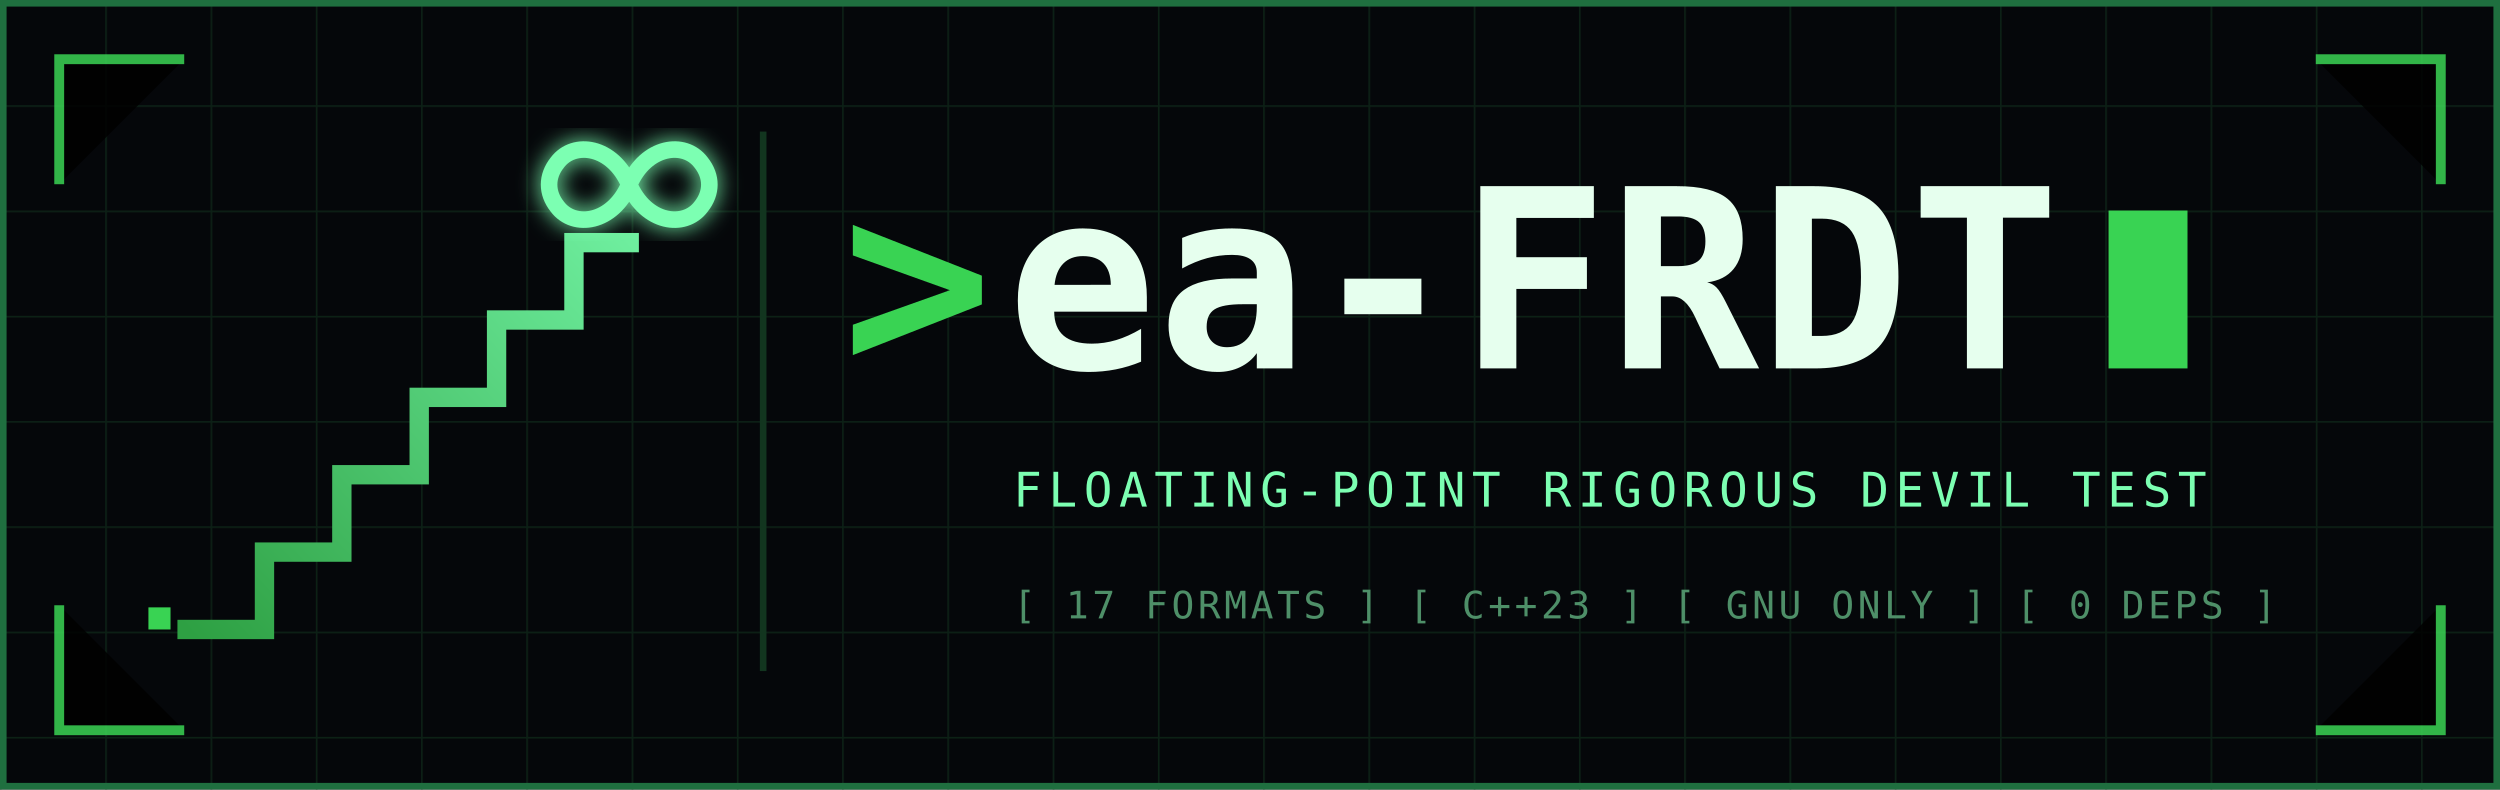
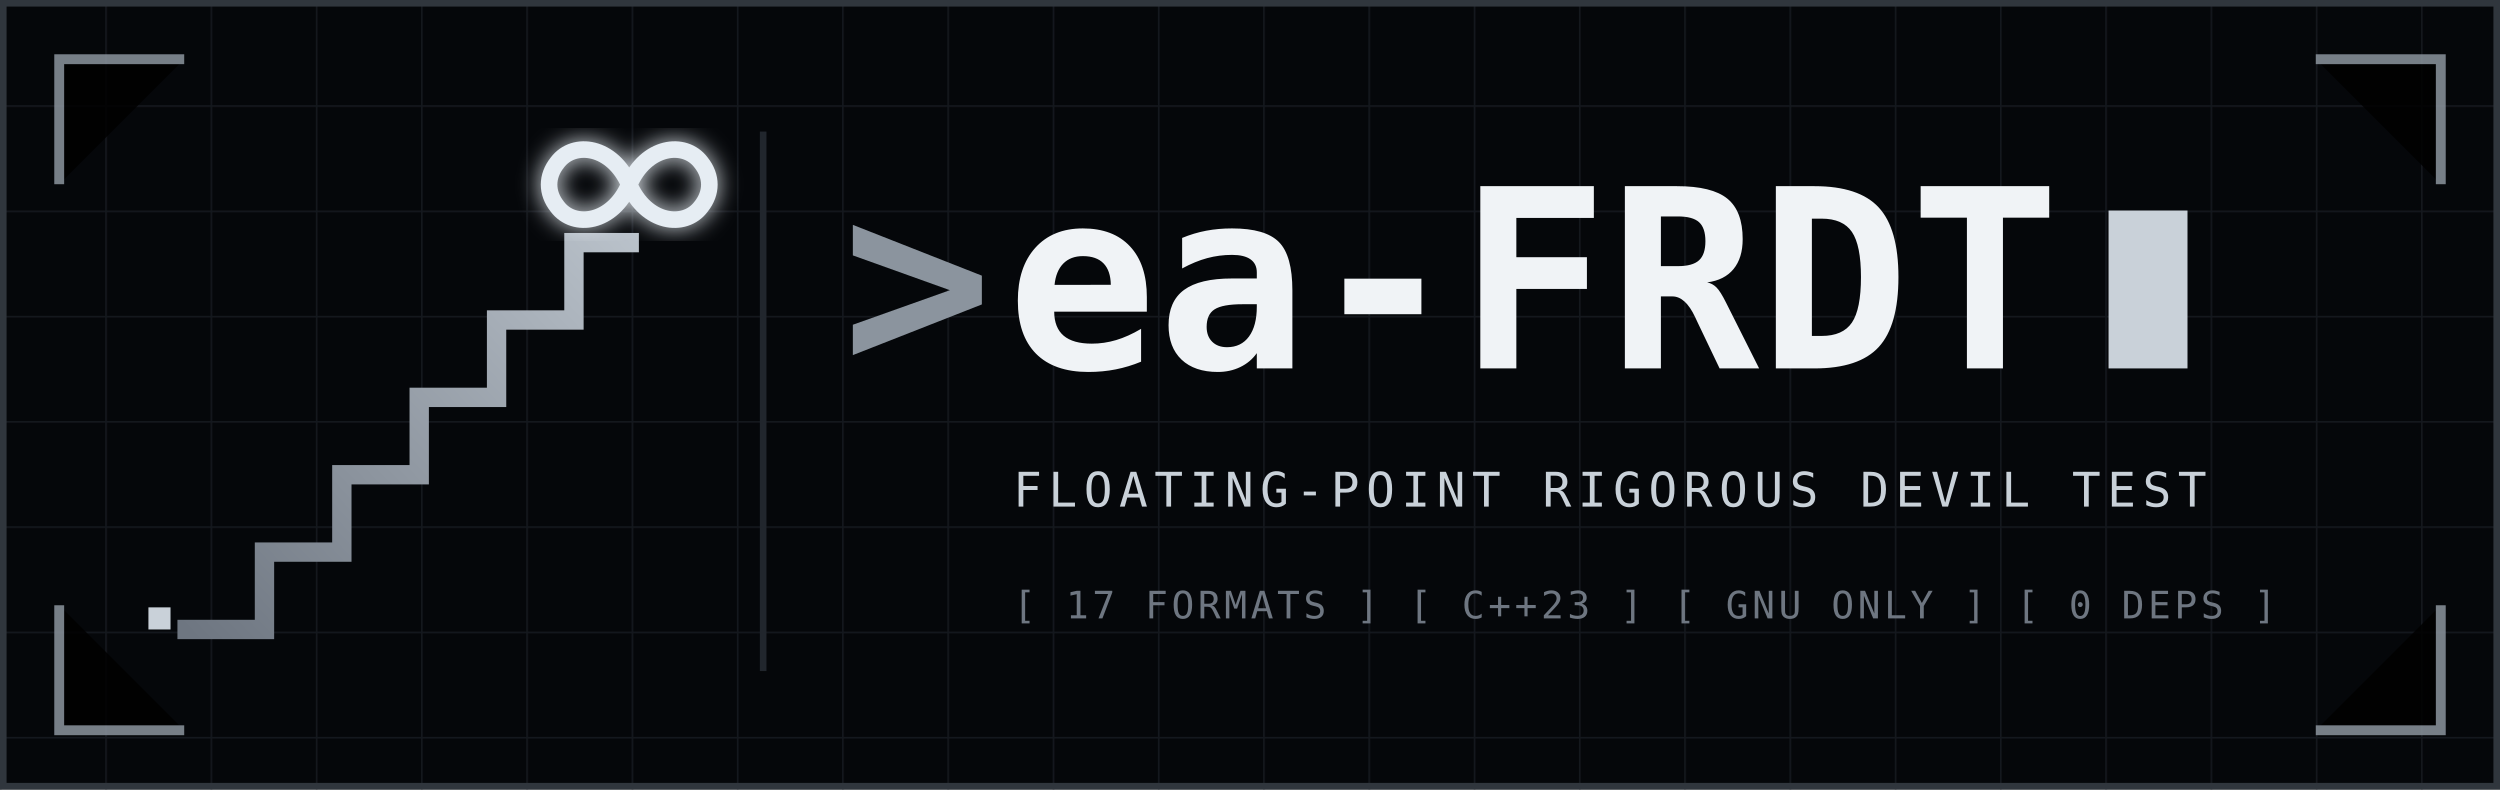
<svg xmlns="http://www.w3.org/2000/svg" viewBox="0 0 760 240" width="760" height="240" role="img" aria-label="ea-FRDT wordmark">
  <defs>
    <pattern id="grid" width="32" height="32" patternUnits="userSpaceOnUse">
-       <path d="M32 0H0V32" fill="none" stroke="#12351F" stroke-width="1" opacity="0.55" />
+       <path d="M32 0H0V32" fill="none" stroke="#21262D" stroke-width="1" opacity="0.55" />
    </pattern>
    <filter id="glow" x="-30%" y="-30%" width="160%" height="160%">
      <feGaussianBlur stdDeviation="8" result="b" />
      <feMerge>
        <feMergeNode in="b" />
        <feMergeNode in="SourceGraphic" />
      </feMerge>
    </filter>
    <linearGradient id="trace" x1="64" y1="408" x2="444" y2="54" gradientUnits="userSpaceOnUse">
-       <stop offset="0" stop-color="#2EA043" />
-       <stop offset="1" stop-color="#7CFFB2" />
+       <stop offset="0" stop-color="#6E7681" />
+       <stop offset="1" stop-color="#C9D1D9" />
    </linearGradient>
  </defs>
  <rect width="760" height="240" fill="#05070A" />
  <rect width="760" height="240" fill="url(#grid)" />
-   <rect x="1" y="1" width="758" height="238" fill="none" stroke="#1F6F3F" stroke-width="2" />
-   <g stroke="#39D353" stroke-width="3" opacity="0.85">
+   <rect x="1" y="1" width="758" height="238" fill="none" stroke="#30363D" stroke-width="2" />
+   <g stroke="#8B949E" stroke-width="3" opacity="0.85">
    <path d="M18 56V18H56" />
    <path d="M704 18H742V56" />
    <path d="M742 184V222H704" />
    <path d="M56 222H18V184" />
  </g>
  <g transform="translate(30,20) scale(0.42)">
-     <rect x="36" y="392" width="16" height="16" fill="#39D353" />
+     <rect x="36" y="392" width="16" height="16" fill="#C9D1D9" />
    <path d="M64 408H120V352H176V296H232V240H288V184H344V128H384" fill="none" stroke="url(#trace)" stroke-width="14" stroke-linejoin="miter" stroke-linecap="square" />
-     <path d="M384 86C372 58 344 54 332 70C324 80 324 92 332 102C344 118 372 114 384 86              C396 58 424 54 436 70C444 80 444 92 436 102C424 118 396 114 384 86" fill="none" stroke="#7CFFB2" stroke-width="12" stroke-linecap="round" filter="url(#glow)" />
+     <path d="M384 86C372 58 344 54 332 70C324 80 324 92 332 102C344 118 372 114 384 86              C396 58 424 54 436 70C444 80 444 92 436 102C424 118 396 114 384 86" fill="none" stroke="#E6EDF3" stroke-width="12" stroke-linecap="round" filter="url(#glow)" />
  </g>
-   <line x1="232" y1="40" x2="232" y2="204" stroke="#12351F" stroke-width="2" />
-   <text x="256" y="112" font-family="'Cascadia Code','JetBrains Mono',Consolas,'DejaVu Sans Mono',monospace" font-size="76" font-weight="700" fill="#39D353">&gt;</text>
-   <text x="306" y="112" font-family="'Cascadia Code','JetBrains Mono',Consolas,'DejaVu Sans Mono',monospace" font-size="76" font-weight="700" fill="#E6FFEE">ea-FRDT</text>
-   <rect x="641" y="64" width="24" height="48" fill="#39D353" />
-   <text x="308" y="154" font-family="'Cascadia Code','JetBrains Mono',Consolas,'DejaVu Sans Mono',monospace" font-size="14.5" letter-spacing="2" fill="#7CFFB2">FLOATING-POINT RIGOROUS DEVIL TEST</text>
-   <text x="308" y="188" font-family="'Cascadia Code','JetBrains Mono',Consolas,'DejaVu Sans Mono',monospace" font-size="11.5" letter-spacing="1.1" fill="#4E8F68">[ 17 FORMATS ] [ C++23 ] [ GNU ONLY ] [ 0 DEPS ]</text>
+   <line x1="232" y1="40" x2="232" y2="204" stroke="#21262D" stroke-width="2" />
+   <text x="256" y="112" font-family="'Cascadia Code','JetBrains Mono',Consolas,'DejaVu Sans Mono',monospace" font-size="76" font-weight="700" fill="#8B949E">&gt;</text>
+   <text x="306" y="112" font-family="'Cascadia Code','JetBrains Mono',Consolas,'DejaVu Sans Mono',monospace" font-size="76" font-weight="700" fill="#F0F3F6">ea-FRDT</text>
+   <rect x="641" y="64" width="24" height="48" fill="#C9D1D9" />
+   <text x="308" y="154" font-family="'Cascadia Code','JetBrains Mono',Consolas,'DejaVu Sans Mono',monospace" font-size="14.5" letter-spacing="2" fill="#C9D1D9">FLOATING-POINT RIGOROUS DEVIL TEST</text>
+   <text x="308" y="188" font-family="'Cascadia Code','JetBrains Mono',Consolas,'DejaVu Sans Mono',monospace" font-size="11.5" letter-spacing="1.1" fill="#6E7681">[ 17 FORMATS ] [ C++23 ] [ GNU ONLY ] [ 0 DEPS ]</text>
</svg>
